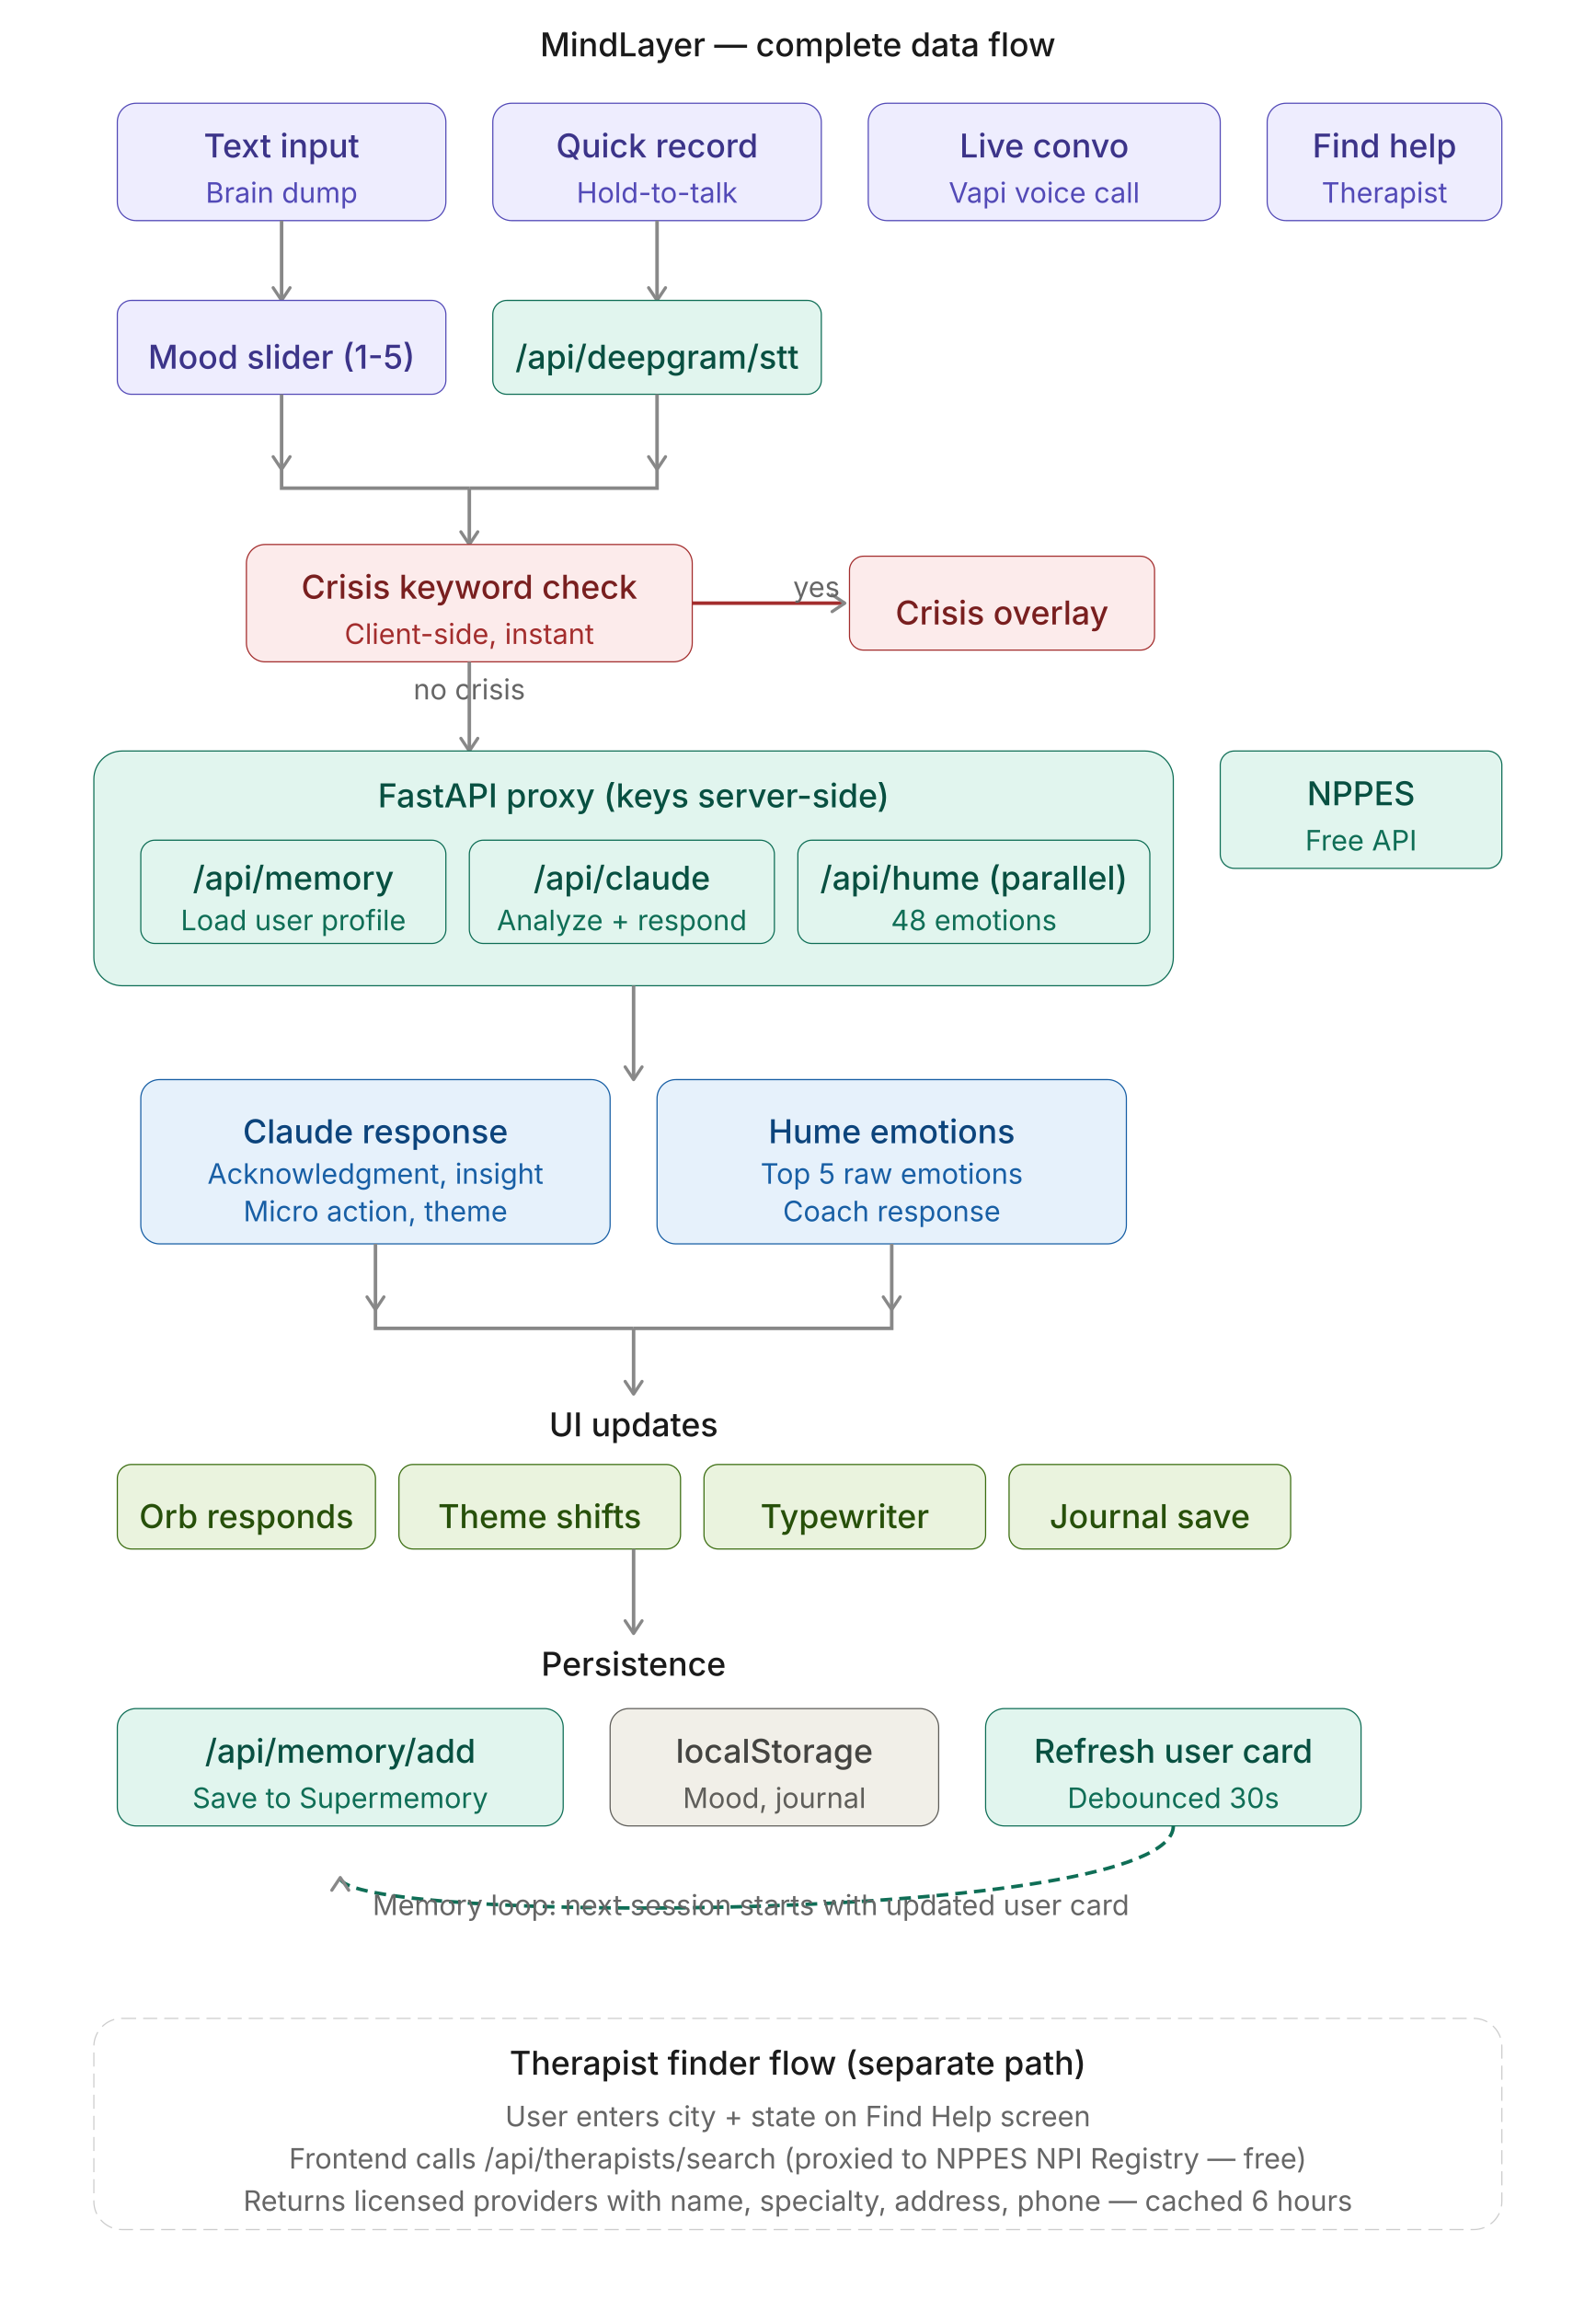
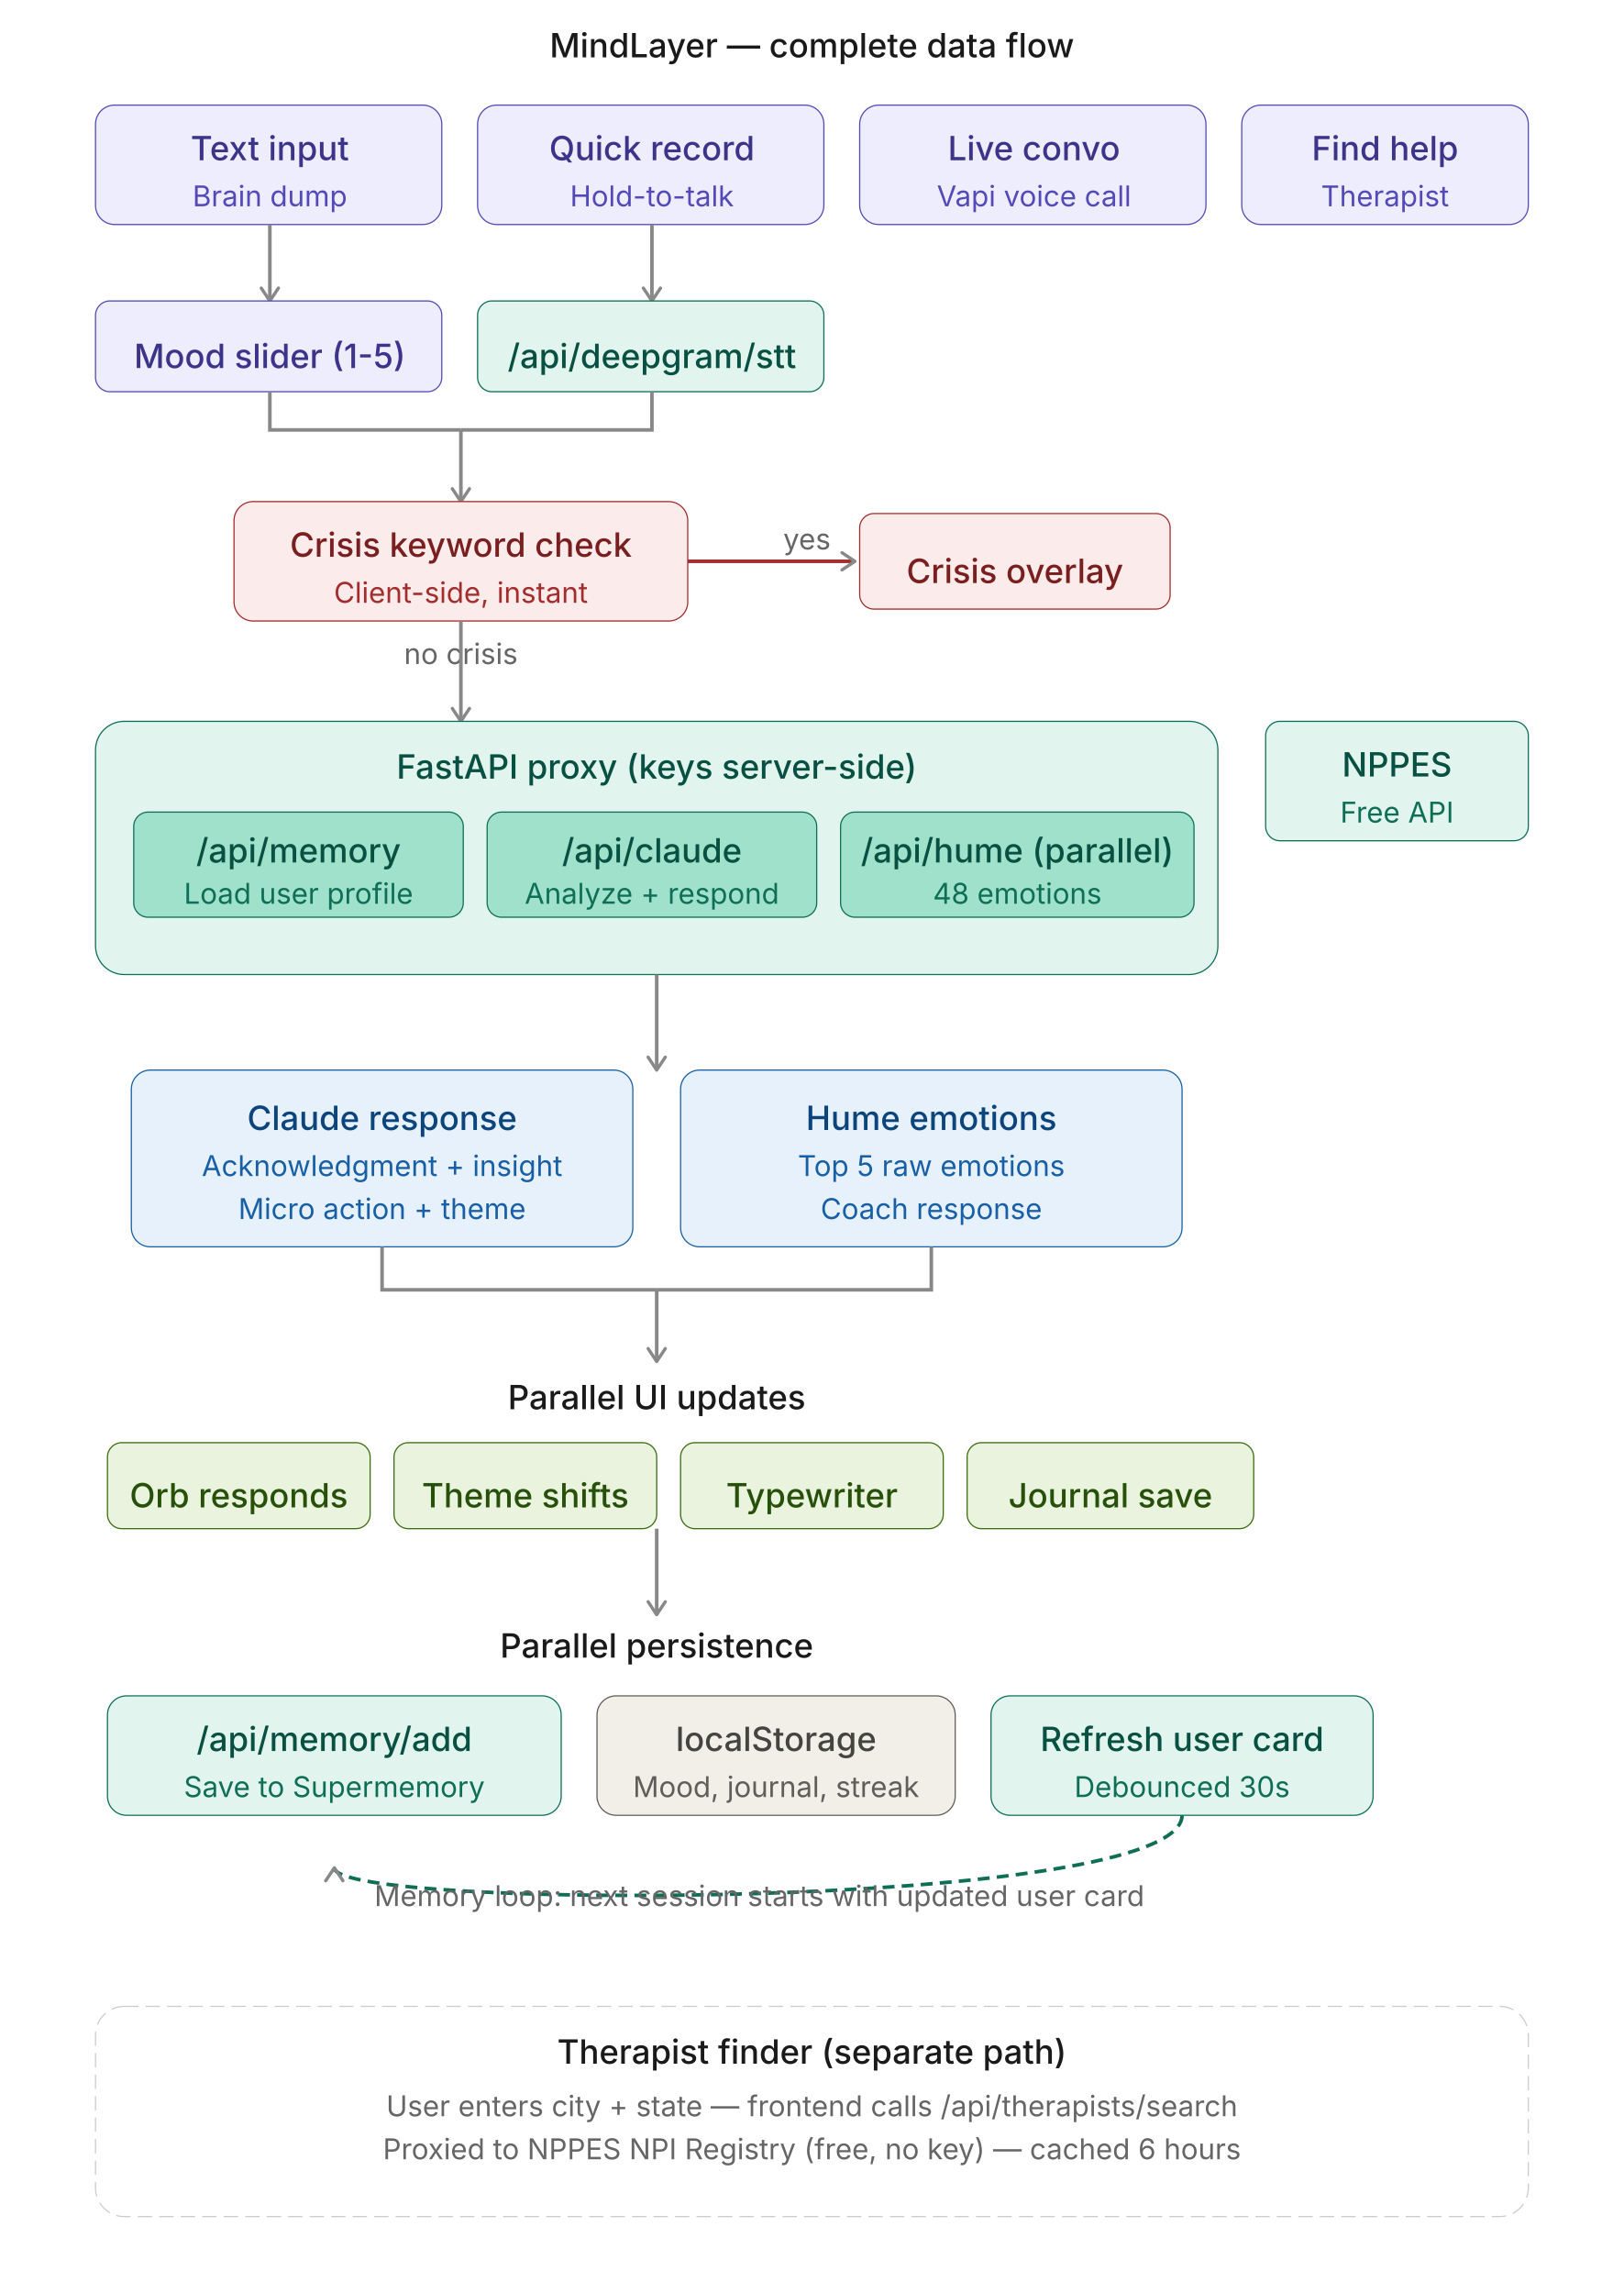
- <svg xmlns="http://www.w3.org/2000/svg" width="680" viewBox="0 0 680 980" style="font-family: -apple-system, BlinkMacSystemFont, 'Segoe UI', sans-serif; background: #fff;">
+ <svg xmlns="http://www.w3.org/2000/svg" width="680" viewBox="0 0 680 960" style="font-family: -apple-system, BlinkMacSystemFont, 'Segoe UI', sans-serif; background: #fff;">
  <style>
    .th { font-size: 14px; font-weight: 500; fill: #1a1a1a; }
    .ts { font-size: 12px; fill: #666; }
-     .purple-box { fill: #EEEDFE; stroke: #534AB7; stroke-width: 0.5; }
-     .teal-box { fill: #E1F5EE; stroke: #0F6E56; stroke-width: 0.5; }
-     .coral-box { fill: #FAECE7; stroke: #993C1D; stroke-width: 0.5; }
-     .gray-box { fill: #F1EFE8; stroke: #5F5E5A; stroke-width: 0.5; }
-     .blue-box { fill: #E6F1FB; stroke: #185FA5; stroke-width: 0.5; }
-     .green-box { fill: #EAF3DE; stroke: #3B6D11; stroke-width: 0.5; }
-     .red-box { fill: #FCEBEB; stroke: #A32D2D; stroke-width: 0.5; }
-     .th-purple { font-size: 14px; font-weight: 500; fill: #3C3489; }
-     .ts-purple { font-size: 12px; fill: #534AB7; }
-     .th-teal { font-size: 14px; font-weight: 500; fill: #085041; }
-     .ts-teal { font-size: 12px; fill: #0F6E56; }
-     .th-coral { font-size: 14px; font-weight: 500; fill: #712B13; }
-     .ts-coral { font-size: 12px; fill: #993C1D; }
-     .th-gray { font-size: 14px; font-weight: 500; fill: #444441; }
-     .ts-gray { font-size: 12px; fill: #5F5E5A; }
-     .th-blue { font-size: 14px; font-weight: 500; fill: #0C447C; }
-     .ts-blue { font-size: 12px; fill: #185FA5; }
-     .th-green { font-size: 14px; font-weight: 500; fill: #27500A; }
-     .ts-green { font-size: 12px; fill: #3B6D11; }
-     .th-red { font-size: 14px; font-weight: 500; fill: #791F1F; }
-     .ts-red { font-size: 12px; fill: #A32D2D; }
+     .p { fill: #EEEDFE; stroke: #534AB7; stroke-width: 0.5; }
+     .t { fill: #E1F5EE; stroke: #0F6E56; stroke-width: 0.5; }
+     .b { fill: #E6F1FB; stroke: #185FA5; stroke-width: 0.5; }
+     .g { fill: #EAF3DE; stroke: #3B6D11; stroke-width: 0.5; }
+     .r { fill: #FCEBEB; stroke: #A32D2D; stroke-width: 0.5; }
+     .gy { fill: #F1EFE8; stroke: #5F5E5A; stroke-width: 0.5; }
+     .ti { fill: #9FE1CB; stroke: #0F6E56; stroke-width: 0.5; }
+     .tp { font-size: 14px; font-weight: 500; fill: #3C3489; }
+     .sp { font-size: 12px; fill: #534AB7; }
+     .tt { font-size: 14px; font-weight: 500; fill: #085041; }
+     .st { font-size: 12px; fill: #0F6E56; }
+     .tb { font-size: 14px; font-weight: 500; fill: #0C447C; }
+     .sb { font-size: 12px; fill: #185FA5; }
+     .tg { font-size: 14px; font-weight: 500; fill: #27500A; }
+     .tr { font-size: 14px; font-weight: 500; fill: #791F1F; }
+     .sr { font-size: 12px; fill: #A32D2D; }
+     .tgy { font-size: 14px; font-weight: 500; fill: #444441; }
+     .sgy { font-size: 12px; fill: #5F5E5A; }
    .arr { stroke: #888; stroke-width: 1.5; }
-     line.arr { marker-end: url(#a4); }
+     line.arr { marker-end: url(#a); }
  </style>
  <defs>
-     <marker id="a4" viewBox="0 0 10 10" refX="8" refY="5" markerWidth="6" markerHeight="6" orient="auto-start-reverse">
+     <marker id="a" viewBox="0 0 10 10" refX="8" refY="5" markerWidth="6" markerHeight="6" orient="auto-start-reverse">
      <path d="M2 1L8 5L2 9" fill="none" stroke="#888" stroke-width="1.5" stroke-linecap="round" stroke-linejoin="round" />
    </marker>
  </defs>
  <text class="th" x="340" y="24" text-anchor="middle">MindLayer — complete data flow</text>
-   <rect class="purple-box" x="50" y="44" width="140" height="50" rx="8" />
-   <text class="th-purple" x="120" y="62" text-anchor="middle" dominant-baseline="central">Text input</text>
-   <text class="ts-purple" x="120" y="82" text-anchor="middle" dominant-baseline="central">Brain dump</text>
-   <rect class="purple-box" x="210" y="44" width="140" height="50" rx="8" />
-   <text class="th-purple" x="280" y="62" text-anchor="middle" dominant-baseline="central">Quick record</text>
-   <text class="ts-purple" x="280" y="82" text-anchor="middle" dominant-baseline="central">Hold-to-talk</text>
-   <rect class="purple-box" x="370" y="44" width="150" height="50" rx="8" />
-   <text class="th-purple" x="445" y="62" text-anchor="middle" dominant-baseline="central">Live convo</text>
-   <text class="ts-purple" x="445" y="82" text-anchor="middle" dominant-baseline="central">Vapi voice call</text>
-   <rect class="purple-box" x="540" y="44" width="100" height="50" rx="8" />
-   <text class="th-purple" x="590" y="62" text-anchor="middle" dominant-baseline="central">Find help</text>
-   <text class="ts-purple" x="590" y="82" text-anchor="middle" dominant-baseline="central">Therapist</text>
-   <line x1="120" y1="94" x2="120" y2="128" class="arr" />
-   <line x1="280" y1="94" x2="280" y2="128" class="arr" />
-   <rect class="purple-box" x="50" y="128" width="140" height="40" rx="6" />
-   <text class="th-purple" x="120" y="152" text-anchor="middle" dominant-baseline="central">Mood slider (1-5)</text>
-   <rect class="teal-box" x="210" y="128" width="140" height="40" rx="6" />
-   <text class="th-teal" x="280" y="152" text-anchor="middle" dominant-baseline="central">/api/deepgram/stt</text>
-   <line x1="120" y1="168" x2="120" y2="200" class="arr" />
-   <line x1="280" y1="168" x2="280" y2="200" class="arr" />
-   <path d="M120 200 L120 208 L200 208" fill="none" class="arr" />
-   <path d="M280 200 L280 208 L200 208" fill="none" class="arr" />
-   <line x1="200" y1="208" x2="200" y2="232" class="arr" />
-   <rect class="red-box" x="105" y="232" width="190" height="50" rx="8" />
-   <text class="th-red" x="200" y="250" text-anchor="middle" dominant-baseline="central">Crisis keyword check</text>
-   <text class="ts-red" x="200" y="270" text-anchor="middle" dominant-baseline="central">Client-side, instant</text>
-   <line x1="295" y1="257" x2="360" y2="257" stroke="#A32D2D" stroke-width="1.5" marker-end="url(#a4)" />
-   <rect class="red-box" x="362" y="237" width="130" height="40" rx="6" />
-   <text class="th-red" x="427" y="261" text-anchor="middle" dominant-baseline="central">Crisis overlay</text>
-   <text class="ts" x="338" y="250" dominant-baseline="central">yes</text>
-   <text class="ts" x="200" y="298" text-anchor="middle">no crisis</text>
-   <line x1="200" y1="282" x2="200" y2="320" class="arr" />
-   <rect class="teal-box" x="40" y="320" width="460" height="100" rx="12" />
-   <text class="th-teal" x="270" y="344" text-anchor="middle">FastAPI proxy (keys server-side)</text>
-   <rect class="teal-box" x="60" y="358" width="130" height="44" rx="6" />
-   <text class="th-teal" x="125" y="374" text-anchor="middle" dominant-baseline="central">/api/memory</text>
-   <text class="ts-teal" x="125" y="392" text-anchor="middle" dominant-baseline="central">Load user profile</text>
-   <rect class="teal-box" x="200" y="358" width="130" height="44" rx="6" />
-   <text class="th-teal" x="265" y="374" text-anchor="middle" dominant-baseline="central">/api/claude</text>
-   <text class="ts-teal" x="265" y="392" text-anchor="middle" dominant-baseline="central">Analyze + respond</text>
-   <rect class="teal-box" x="340" y="358" width="150" height="44" rx="6" />
-   <text class="th-teal" x="415" y="374" text-anchor="middle" dominant-baseline="central">/api/hume (parallel)</text>
-   <text class="ts-teal" x="415" y="392" text-anchor="middle" dominant-baseline="central">48 emotions</text>
-   <rect class="teal-box" x="520" y="320" width="120" height="50" rx="6" />
-   <text class="th-teal" x="580" y="338" text-anchor="middle" dominant-baseline="central">NPPES</text>
-   <text class="ts-teal" x="580" y="358" text-anchor="middle" dominant-baseline="central">Free API</text>
-   <line x1="270" y1="420" x2="270" y2="460" class="arr" />
-   <rect class="blue-box" x="60" y="460" width="200" height="70" rx="8" />
-   <text class="th-blue" x="160" y="482" text-anchor="middle" dominant-baseline="central">Claude response</text>
-   <text class="ts-blue" x="160" y="500" text-anchor="middle" dominant-baseline="central">Acknowledgment, insight</text>
-   <text class="ts-blue" x="160" y="516" text-anchor="middle" dominant-baseline="central">Micro action, theme</text>
-   <rect class="blue-box" x="280" y="460" width="200" height="70" rx="8" />
-   <text class="th-blue" x="380" y="482" text-anchor="middle" dominant-baseline="central">Hume emotions</text>
-   <text class="ts-blue" x="380" y="500" text-anchor="middle" dominant-baseline="central">Top 5 raw emotions</text>
-   <text class="ts-blue" x="380" y="516" text-anchor="middle" dominant-baseline="central">Coach response</text>
-   <line x1="160" y1="530" x2="160" y2="558" class="arr" />
-   <line x1="380" y1="530" x2="380" y2="558" class="arr" />
-   <path d="M160 558 L160 566 L270 566" fill="none" class="arr" />
-   <path d="M380 558 L380 566 L270 566" fill="none" class="arr" />
-   <line x1="270" y1="566" x2="270" y2="594" class="arr" />
-   <text class="th" x="270" y="612" text-anchor="middle">UI updates</text>
-   <rect class="green-box" x="50" y="624" width="110" height="36" rx="6" />
-   <text class="th-green" x="105" y="646" text-anchor="middle" dominant-baseline="central">Orb responds</text>
-   <rect class="green-box" x="170" y="624" width="120" height="36" rx="6" />
-   <text class="th-green" x="230" y="646" text-anchor="middle" dominant-baseline="central">Theme shifts</text>
-   <rect class="green-box" x="300" y="624" width="120" height="36" rx="6" />
-   <text class="th-green" x="360" y="646" text-anchor="middle" dominant-baseline="central">Typewriter</text>
-   <rect class="green-box" x="430" y="624" width="120" height="36" rx="6" />
-   <text class="th-green" x="490" y="646" text-anchor="middle" dominant-baseline="central">Journal save</text>
-   <line x1="270" y1="660" x2="270" y2="696" class="arr" />
-   <text class="th" x="270" y="714" text-anchor="middle">Persistence</text>
-   <rect class="teal-box" x="50" y="728" width="190" height="50" rx="8" />
-   <text class="th-teal" x="145" y="746" text-anchor="middle" dominant-baseline="central">/api/memory/add</text>
-   <text class="ts-teal" x="145" y="766" text-anchor="middle" dominant-baseline="central">Save to Supermemory</text>
-   <rect class="gray-box" x="260" y="728" width="140" height="50" rx="8" />
-   <text class="th-gray" x="330" y="746" text-anchor="middle" dominant-baseline="central">localStorage</text>
-   <text class="ts-gray" x="330" y="766" text-anchor="middle" dominant-baseline="central">Mood, journal</text>
-   <rect class="teal-box" x="420" y="728" width="160" height="50" rx="8" />
-   <text class="th-teal" x="500" y="746" text-anchor="middle" dominant-baseline="central">Refresh user card</text>
-   <text class="ts-teal" x="500" y="766" text-anchor="middle" dominant-baseline="central">Debounced 30s</text>
-   <path d="M500 778 C500 820 145 820 145 800" fill="none" stroke="#0F6E56" stroke-width="1.5" stroke-dasharray="5 3" marker-end="url(#a4)" />
-   <text class="ts" x="320" y="816" text-anchor="middle">Memory loop: next session starts with updated user card</text>
-   <rect x="40" y="860" width="600" height="90" rx="12" fill="none" stroke="#ccc" stroke-width="0.5" stroke-dasharray="6 3" />
-   <text class="th" x="340" y="884" text-anchor="middle">Therapist finder flow (separate path)</text>
-   <text class="ts" x="340" y="906" text-anchor="middle">User enters city + state on Find Help screen</text>
-   <text class="ts" x="340" y="924" text-anchor="middle">Frontend calls /api/therapists/search (proxied to NPPES NPI Registry — free)</text>
-   <text class="ts" x="340" y="942" text-anchor="middle">Returns licensed providers with name, specialty, address, phone — cached 6 hours</text>
+   <rect class="p" x="40" y="44" width="145" height="50" rx="8" />
+   <text class="tp" x="113" y="62" text-anchor="middle" dominant-baseline="central">Text input</text>
+   <text class="sp" x="113" y="82" text-anchor="middle" dominant-baseline="central">Brain dump</text>
+   <rect class="p" x="200" y="44" width="145" height="50" rx="8" />
+   <text class="tp" x="273" y="62" text-anchor="middle" dominant-baseline="central">Quick record</text>
+   <text class="sp" x="273" y="82" text-anchor="middle" dominant-baseline="central">Hold-to-talk</text>
+   <rect class="p" x="360" y="44" width="145" height="50" rx="8" />
+   <text class="tp" x="433" y="62" text-anchor="middle" dominant-baseline="central">Live convo</text>
+   <text class="sp" x="433" y="82" text-anchor="middle" dominant-baseline="central">Vapi voice call</text>
+   <rect class="p" x="520" y="44" width="120" height="50" rx="8" />
+   <text class="tp" x="580" y="62" text-anchor="middle" dominant-baseline="central">Find help</text>
+   <text class="sp" x="580" y="82" text-anchor="middle" dominant-baseline="central">Therapist</text>
+   <line x1="113" y1="94" x2="113" y2="126" class="arr" />
+   <line x1="273" y1="94" x2="273" y2="126" class="arr" />
+   <rect class="p" x="40" y="126" width="145" height="38" rx="6" />
+   <text class="tp" x="113" y="149" text-anchor="middle" dominant-baseline="central">Mood slider (1-5)</text>
+   <rect class="t" x="200" y="126" width="145" height="38" rx="6" />
+   <text class="tt" x="273" y="149" text-anchor="middle" dominant-baseline="central">/api/deepgram/stt</text>
+   <path d="M113 164 L113 180 L193 180" fill="none" class="arr" />
+   <path d="M273 164 L273 180 L193 180" fill="none" class="arr" />
+   <line x1="193" y1="180" x2="193" y2="210" class="arr" />
+   <rect class="r" x="98" y="210" width="190" height="50" rx="8" />
+   <text class="tr" x="193" y="228" text-anchor="middle" dominant-baseline="central">Crisis keyword check</text>
+   <text class="sr" x="193" y="248" text-anchor="middle" dominant-baseline="central">Client-side, instant</text>
+   <line x1="288" y1="235" x2="358" y2="235" stroke="#A32D2D" stroke-width="1.5" marker-end="url(#a)" />
+   <rect class="r" x="360" y="215" width="130" height="40" rx="6" />
+   <text class="tr" x="425" y="239" text-anchor="middle" dominant-baseline="central">Crisis overlay</text>
+   <text class="ts" x="328" y="230">yes</text>
+   <text class="ts" x="193" y="278" text-anchor="middle">no crisis</text>
+   <line x1="193" y1="260" x2="193" y2="302" class="arr" />
+   <rect class="t" x="40" y="302" width="470" height="106" rx="12" />
+   <text class="tt" x="275" y="326" text-anchor="middle">FastAPI proxy (keys server-side)</text>
+   <rect class="ti" x="56" y="340" width="138" height="44" rx="6" />
+   <text class="tt" x="125" y="356" text-anchor="middle" dominant-baseline="central">/api/memory</text>
+   <text class="st" x="125" y="374" text-anchor="middle" dominant-baseline="central">Load user profile</text>
+   <rect class="ti" x="204" y="340" width="138" height="44" rx="6" />
+   <text class="tt" x="273" y="356" text-anchor="middle" dominant-baseline="central">/api/claude</text>
+   <text class="st" x="273" y="374" text-anchor="middle" dominant-baseline="central">Analyze + respond</text>
+   <rect class="ti" x="352" y="340" width="148" height="44" rx="6" />
+   <text class="tt" x="426" y="356" text-anchor="middle" dominant-baseline="central">/api/hume (parallel)</text>
+   <text class="st" x="426" y="374" text-anchor="middle" dominant-baseline="central">48 emotions</text>
+   <rect class="t" x="530" y="302" width="110" height="50" rx="6" />
+   <text class="tt" x="585" y="320" text-anchor="middle" dominant-baseline="central">NPPES</text>
+   <text class="st" x="585" y="340" text-anchor="middle" dominant-baseline="central">Free API</text>
+   <line x1="275" y1="408" x2="275" y2="448" class="arr" />
+   <rect class="b" x="55" y="448" width="210" height="74" rx="8" />
+   <text class="tb" x="160" y="468" text-anchor="middle" dominant-baseline="central">Claude response</text>
+   <text class="sb" x="160" y="488" text-anchor="middle" dominant-baseline="central">Acknowledgment + insight</text>
+   <text class="sb" x="160" y="506" text-anchor="middle" dominant-baseline="central">Micro action + theme</text>
+   <rect class="b" x="285" y="448" width="210" height="74" rx="8" />
+   <text class="tb" x="390" y="468" text-anchor="middle" dominant-baseline="central">Hume emotions</text>
+   <text class="sb" x="390" y="488" text-anchor="middle" dominant-baseline="central">Top 5 raw emotions</text>
+   <text class="sb" x="390" y="506" text-anchor="middle" dominant-baseline="central">Coach response</text>
+   <path d="M160 522 L160 540 L275 540" fill="none" class="arr" />
+   <path d="M390 522 L390 540 L275 540" fill="none" class="arr" />
+   <line x1="275" y1="540" x2="275" y2="570" class="arr" />
+   <text class="th" x="275" y="590" text-anchor="middle">Parallel UI updates</text>
+   <rect class="g" x="45" y="604" width="110" height="36" rx="6" />
+   <text class="tg" x="100" y="626" text-anchor="middle" dominant-baseline="central">Orb responds</text>
+   <rect class="g" x="165" y="604" width="110" height="36" rx="6" />
+   <text class="tg" x="220" y="626" text-anchor="middle" dominant-baseline="central">Theme shifts</text>
+   <rect class="g" x="285" y="604" width="110" height="36" rx="6" />
+   <text class="tg" x="340" y="626" text-anchor="middle" dominant-baseline="central">Typewriter</text>
+   <rect class="g" x="405" y="604" width="120" height="36" rx="6" />
+   <text class="tg" x="465" y="626" text-anchor="middle" dominant-baseline="central">Journal save</text>
+   <line x1="275" y1="640" x2="275" y2="676" class="arr" />
+   <text class="th" x="275" y="694" text-anchor="middle">Parallel persistence</text>
+   <rect class="t" x="45" y="710" width="190" height="50" rx="8" />
+   <text class="tt" x="140" y="728" text-anchor="middle" dominant-baseline="central">/api/memory/add</text>
+   <text class="st" x="140" y="748" text-anchor="middle" dominant-baseline="central">Save to Supermemory</text>
+   <rect class="gy" x="250" y="710" width="150" height="50" rx="8" />
+   <text class="tgy" x="325" y="728" text-anchor="middle" dominant-baseline="central">localStorage</text>
+   <text class="sgy" x="325" y="748" text-anchor="middle" dominant-baseline="central">Mood, journal, streak</text>
+   <rect class="t" x="415" y="710" width="160" height="50" rx="8" />
+   <text class="tt" x="495" y="728" text-anchor="middle" dominant-baseline="central">Refresh user card</text>
+   <text class="st" x="495" y="748" text-anchor="middle" dominant-baseline="central">Debounced 30s</text>
+   <path d="M495 760 C495 800 140 800 140 782" fill="none" stroke="#0F6E56" stroke-width="1.5" stroke-dasharray="5 3" marker-end="url(#a)" />
+   <text class="ts" x="318" y="798" text-anchor="middle">Memory loop: next session starts with updated user card</text>
+   <rect x="40" y="840" width="600" height="88" rx="12" fill="none" stroke="#ccc" stroke-width="0.5" stroke-dasharray="6 3" />
+   <text class="th" x="340" y="864" text-anchor="middle">Therapist finder (separate path)</text>
+   <text class="ts" x="340" y="886" text-anchor="middle">User enters city + state — frontend calls /api/therapists/search</text>
+   <text class="ts" x="340" y="904" text-anchor="middle">Proxied to NPPES NPI Registry (free, no key) — cached 6 hours</text>
</svg>
